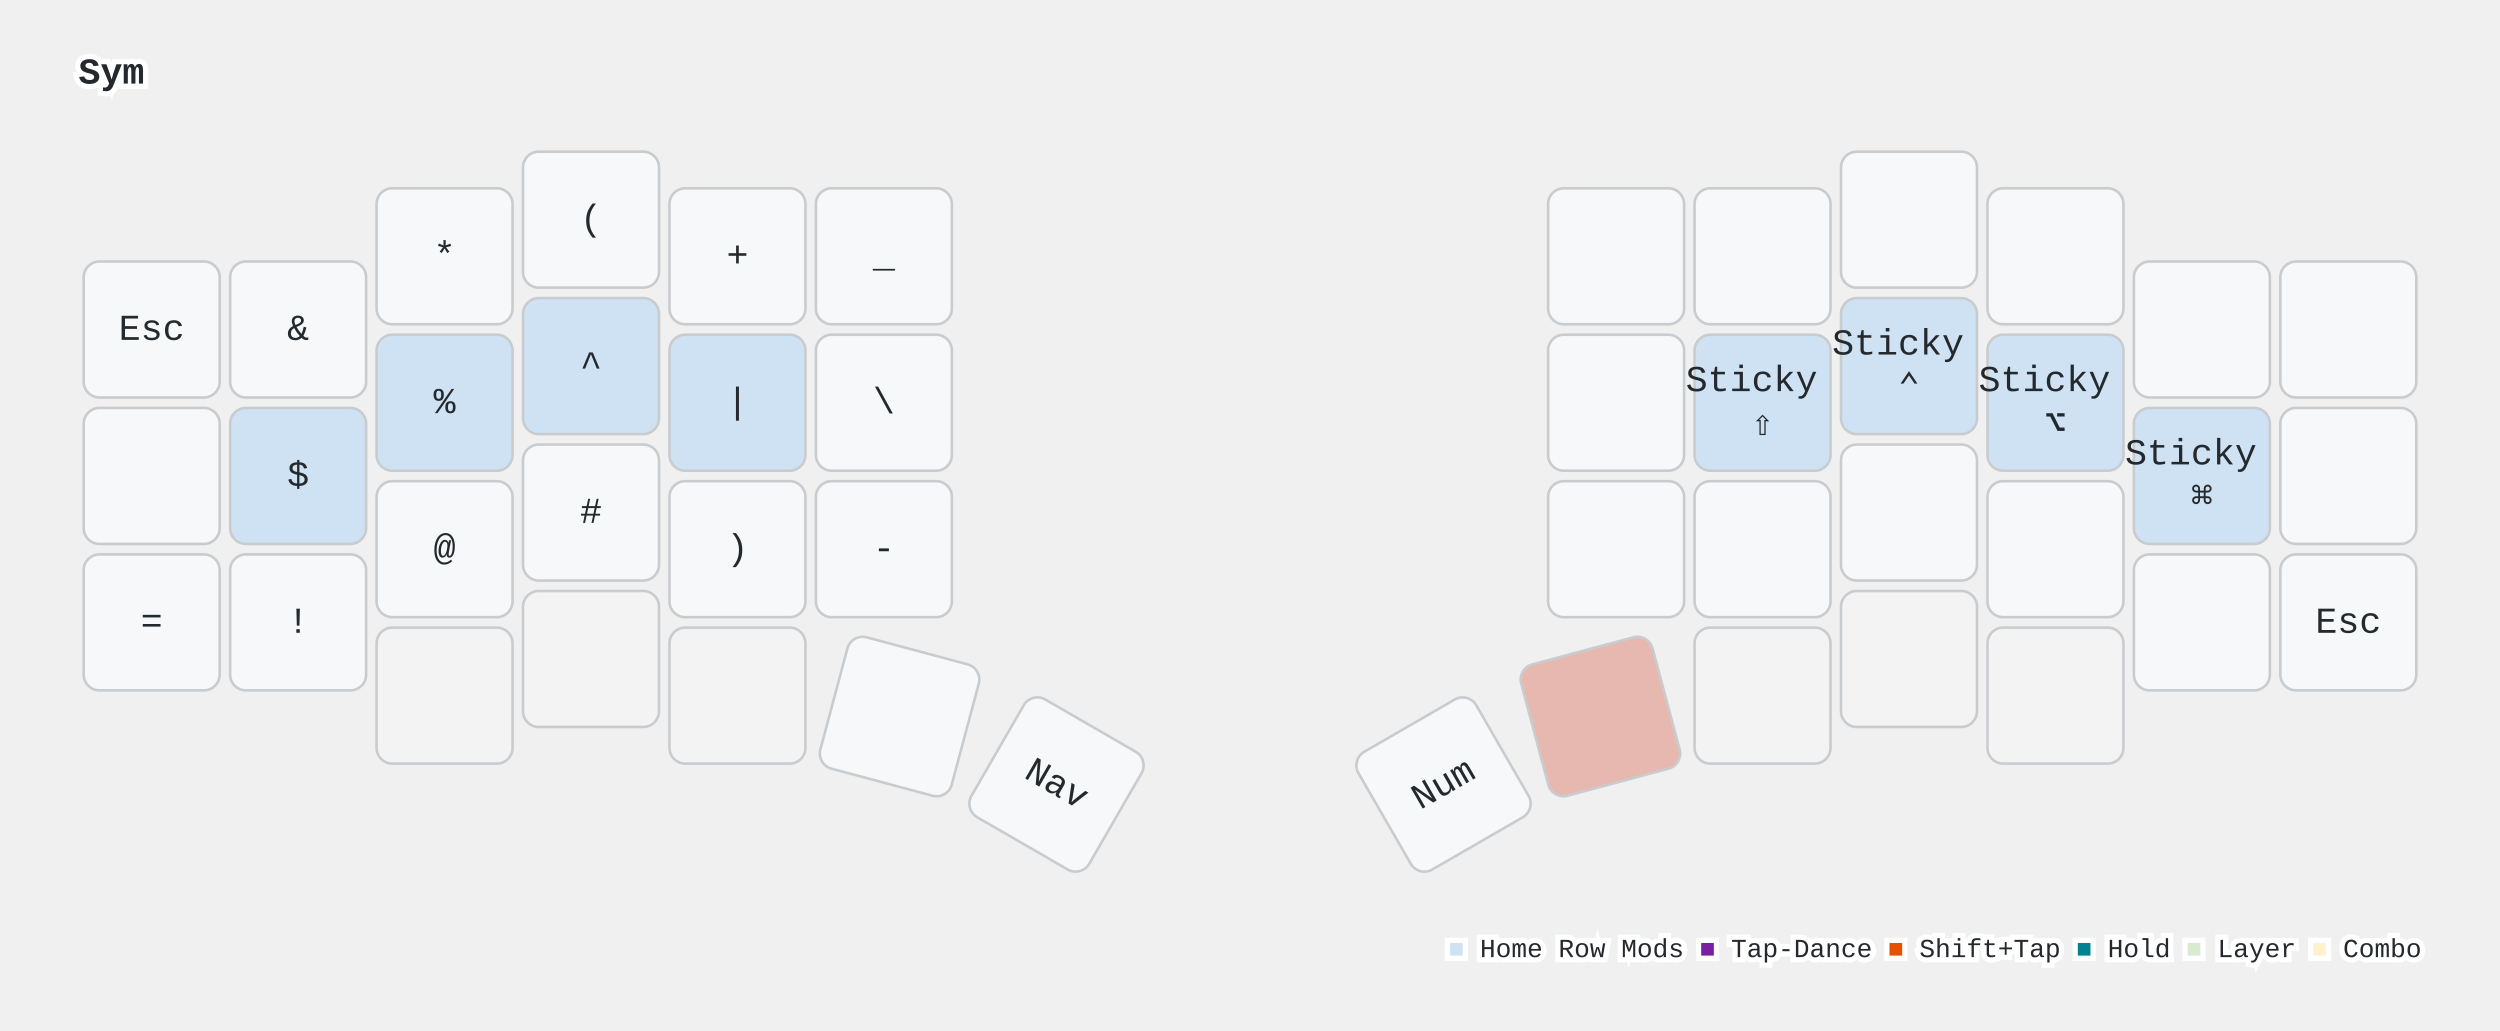
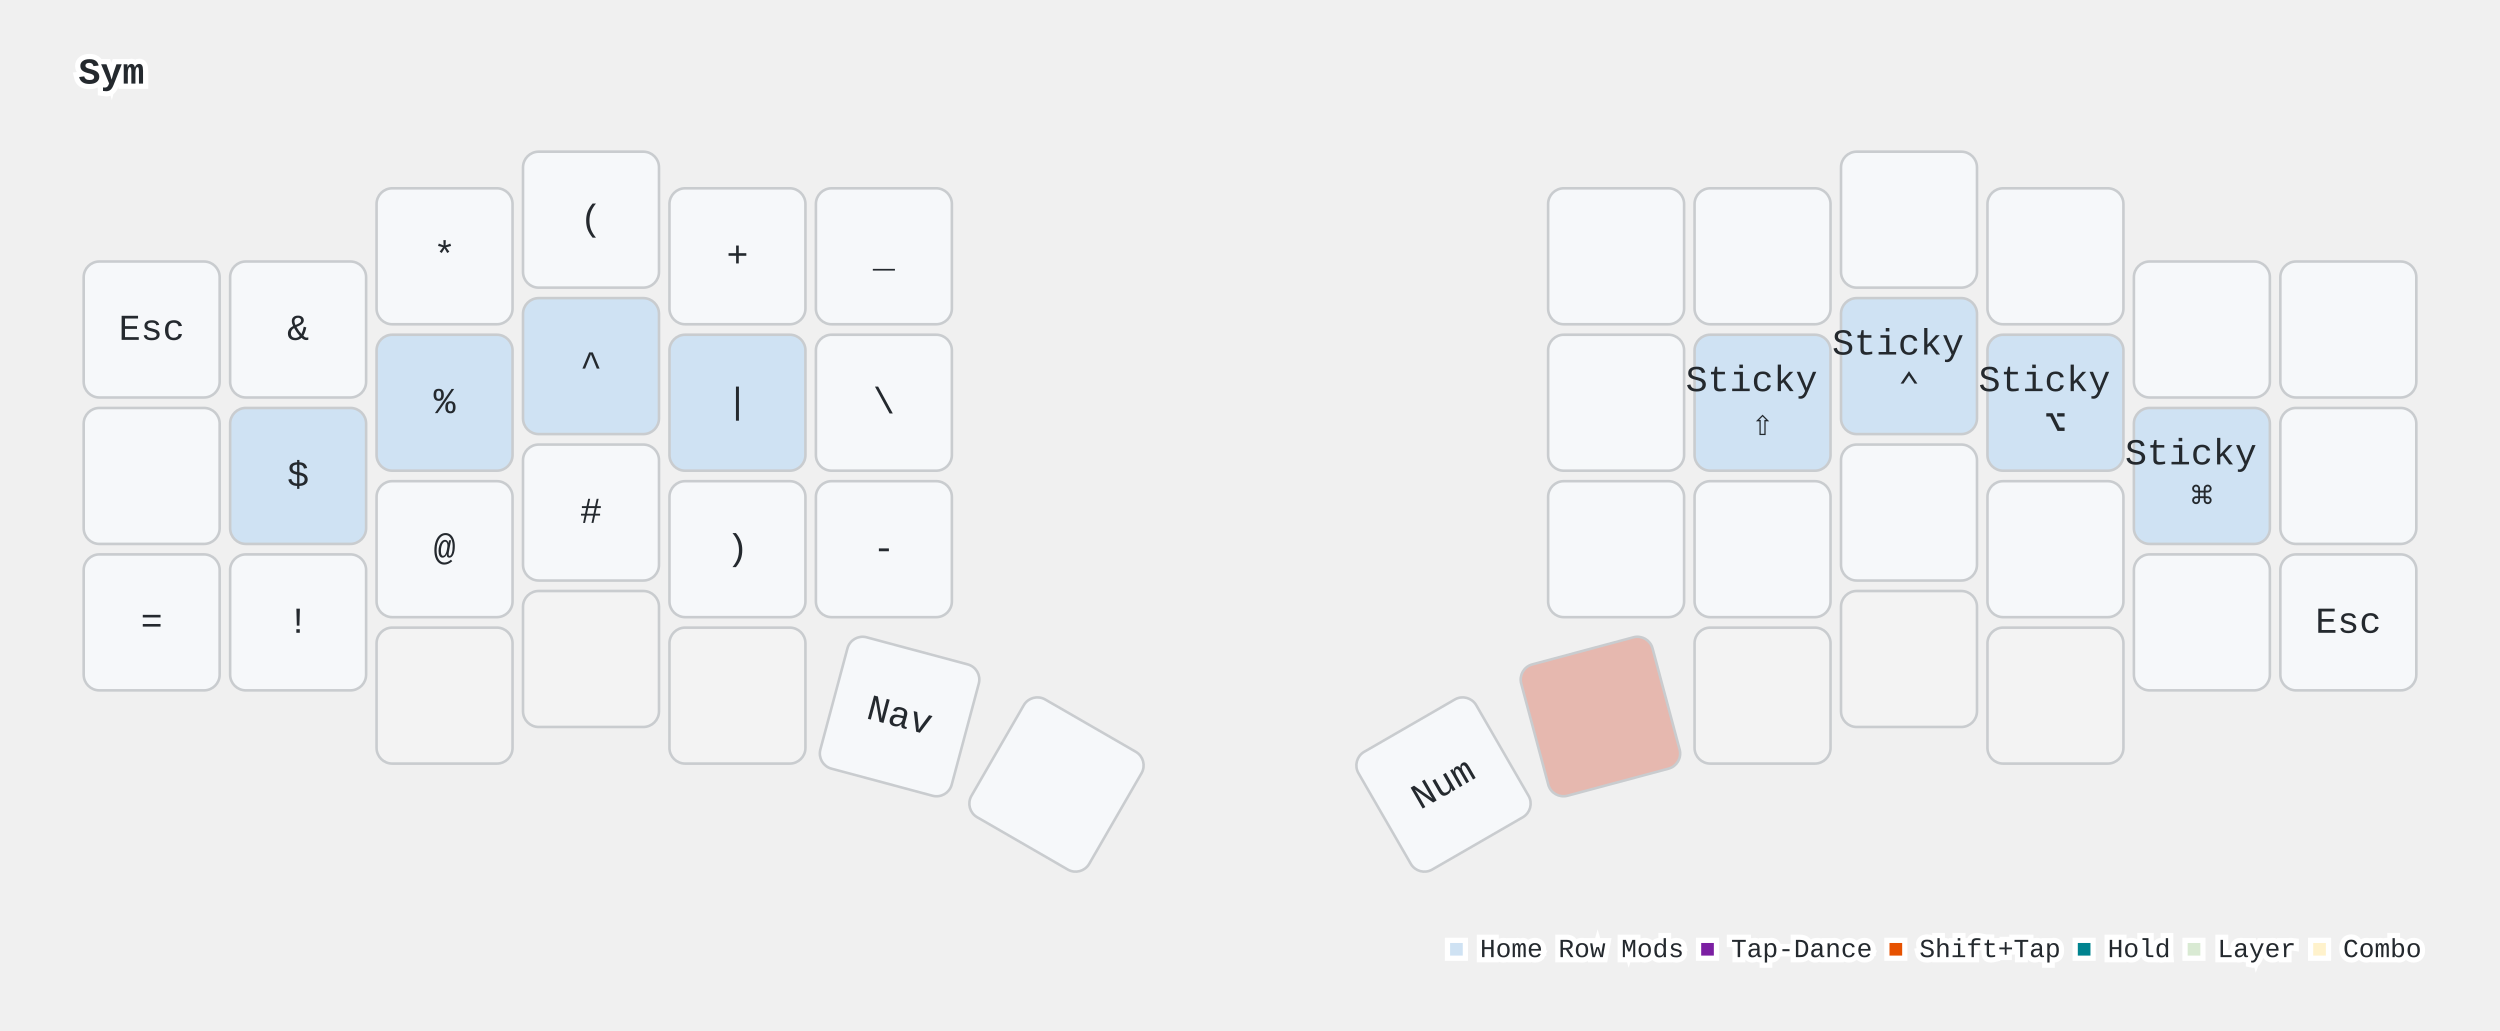
<svg xmlns="http://www.w3.org/2000/svg" xmlns:xlink="http://www.w3.org/1999/xlink" width="956" height="394" viewBox="0 0 956 394" class="keymap">
  <defs>/* start glyphs */
<svg id="mdi:backspace-outline">
      <svg id="mdi-backspace-outline" viewBox="0 0 24 24">
        <path d="M19,15.59L17.59,17L14,13.41L10.41,17L9,15.59L12.59,12L9,8.41L10.41,7L14,10.59L17.59,7L19,8.41L15.41,12L19,15.59M22,3A2,2 0 0,1 24,5V19A2,2 0 0,1 22,21H7C6.31,21 5.77,20.64 5.41,20.11L0,12L5.41,3.88C5.77,3.35 6.31,3 7,3H22M22,5H7L2.28,12L7,19H22V5Z" />
      </svg>
    </svg>
    <svg id="mdi:keyboard-return">
      <svg id="mdi-keyboard-return" viewBox="0 0 24 24">
        <path d="M19,7V11H5.83L9.41,7.41L8,6L2,12L8,18L9.41,16.58L5.83,13H21V7H19Z" />
      </svg>
    </svg>
    <svg id="mdi:keyboard-tab">
      <svg id="mdi-keyboard-tab" viewBox="0 0 24 24">
        <path d="M20,18H22V6H20M11.59,7.41L15.17,11H1V13H15.17L11.59,16.58L13,18L19,12L13,6L11.59,7.41Z" />
      </svg>
    </svg>
  </defs>/* end glyphs */
<style>/* inherit to force styles through use tags */
svg path {
    fill: inherit;
}

/* font and background color specifications */
svg.keymap {
    font-family: SFMono-Regular,Consolas,Liberation Mono,Menlo,monospace;
    font-size: 14px;
    font-kerning: normal;
    text-rendering: optimizeLegibility;
    fill: #24292e;
}

/* default key styling */
rect.key {
    fill: #f6f8fa;
}

rect.key, rect.combo {
    stroke: #c9cccf;
    stroke-width: 1;
}

/* default key side styling, only used is draw_key_sides is set */
rect.side {
    filter: brightness(90%);
}

/* color accent for combo boxes */
rect.combo, rect.combo-separate {
    fill: #cdf;
}

/* color accent for held keys */
rect.held, rect.combo.held {
    fill: #fdd;
}

/* color accent for ghost (optional) keys */
rect.ghost, rect.combo.ghost {
    stroke-dasharray: 4, 4;
    stroke-width: 2;
}

text {
    text-anchor: middle;
    dominant-baseline: middle;
}

/* styling for layer labels */
text.label {
    font-weight: bold;
    text-anchor: start;
    stroke: white;
    stroke-width: 4;
    paint-order: stroke;
}

/* styling for optional footer */
text.footer {
    text-anchor: end;
    dominant-baseline: auto;
    stroke: white;
    stroke-width: 4;
    paint-order: stroke;
}

/* styling for combo tap, and key non-tap label text */
text.combo, text.hold, text.shifted, text.left, text.right {
    font-size: 11px;
}

text.hold {
    text-anchor: middle;
    dominant-baseline: auto;
}

text.shifted {
    text-anchor: middle;
    dominant-baseline: hanging;
}

text.left {
    text-anchor: start;
}

text.right {
    text-anchor: end;
}

text.layer-activator {
    text-decoration: underline;
}

/* styling for hold/shifted label text in combo box */
text.combo.hold, text.combo.shifted, text.combo.left, text.combo.right {
    font-size: 8px;
}

/* lighter symbol for transparent keys */
text.trans {
    fill: #7b7e81;
}

/* styling for combo dendrons */
path.combo {
    stroke-width: 1;
    stroke: gray;
    fill: none;
}

/* Start Tabler Icons Cleanup */
/* cannot use height/width with glyphs */
.icon-tabler &gt; path {
    fill: inherit;
    stroke: inherit;
    stroke-width: 2;
}
/* hide tabler's default box */
.icon-tabler &gt; path[stroke="none"][fill="none"] {
    visibility: hidden;
}
/* End Tabler Icons Cleanup */

@media (prefers-color-scheme: dark) {
svg.keymap { fill: #d1d6db; }
rect.key { fill: #3f4750; }
rect.key, rect.combo { stroke: #60666c; }
rect.combo, rect.combo-separate { fill: #1f3d7a; }
rect.held, rect.combo.held { fill: #854747; }
text.label, text.footer { stroke: black; }
text.trans { fill: #7e8184; }
path.combo { stroke: #7f7f7f; }

}
svg.keymap {
  font-family: SFMono-Regular, Consolas, Liberation Mono, Menlo, monospace;
}
/* Home row mods - blue */
.keypos-13 rect, .keypos-14 rect, .keypos-15 rect, .keypos-16 rect,
.keypos-19 rect, .keypos-20 rect, .keypos-21 rect, .keypos-22 rect {
  fill: #cfe2f3;
}
/* Home row mod hold text - same teal as other hold text */
.keypos-13 .hold.glyph, .keypos-22 .hold.glyph { fill: #00838f; }
/* Tap-dance double-tap legends - purple text */
.keypos-7 text.key.shifted, .keypos-9 text.key.shifted, .keypos-13 text.key.shifted,
.keypos-22 text.key.shifted, .keypos-23 text.key.shifted, .keypos-24 text.key.shifted,
.keypos-32 text.key.shifted, .keypos-33 text.key.shifted, .keypos-34 text.key.shifted,
.keypos-35 text.key.shifted { fill: #7b1fa2; }
/* Shift+tap legends (BT Clr) - orange text */
.keypos-6 text.key.shifted, .keypos-18 text.key.shifted,
.keypos-30 text.key.shifted { fill: #e65100; }
/* Hold legends (Nav arrows ⌘←, ⌥⌫, etc.) - teal text */
text.key.hold { fill: #00838f; }

/* Transparent keys - light gray */
rect.trans { fill: #f3f3f3; }
/* Ghost/empty keys */
rect.ghost { fill: #fafafa; }
/* Layer activators - green */
.layer-activator rect { fill: #d9ead3; }
/* Combo boxes - yellow */
rect.combo { fill: #fff2cc; }
/* Held keys (layer active) */
rect.held { fill: #e6b8af; }
/* Dark mode */
@media (prefers-color-scheme: dark) {
  .keypos-13 rect, .keypos-14 rect, .keypos-15 rect, .keypos-16 rect,
  .keypos-19 rect, .keypos-20 rect, .keypos-21 rect, .keypos-22 rect {
    fill: #1a3a5c;
  }
  .keypos-13 .hold.glyph, .keypos-22 .hold.glyph { fill: #4dd0e1; }
  .keypos-7 text.key.shifted, .keypos-9 text.key.shifted, .keypos-13 text.key.shifted,
  .keypos-22 text.key.shifted, .keypos-23 text.key.shifted, .keypos-24 text.key.shifted,
  .keypos-32 text.key.shifted, .keypos-33 text.key.shifted, .keypos-34 text.key.shifted,
  .keypos-35 text.key.shifted { fill: #ce93d8; }
  .keypos-6 text.key.shifted, .keypos-18 text.key.shifted,
  .keypos-30 text.key.shifted { fill: #ffb74d; }
  text.key.hold { fill: #4dd0e1; }

  rect.trans { fill: #2a2a2a; }
  rect.ghost { fill: #1a1a1a; }
  .layer-activator rect { fill: #274e13; }
  rect.combo { fill: #7f6000; }
  rect.held { fill: #5b3a3a; }
}
</style>
  <g transform="translate(30, 0)" class="layer-Sym">
    <text x="0" y="28" class="label" id="Sym">Sym</text>
    <g transform="translate(0, 56)">
      <g transform="translate(28, 70)" class="key keypos-0">
        <rect rx="6" ry="6" x="-26" y="-26" width="52" height="52" class="key" />
        <text x="0" y="0" class="key tap">Esc</text>
      </g>
      <g transform="translate(84, 70)" class="key keypos-1">
        <rect rx="6" ry="6" x="-26" y="-26" width="52" height="52" class="key" />
        <text x="0" y="0" class="key tap">&amp;</text>
      </g>
      <g transform="translate(140, 42)" class="key keypos-2">
        <rect rx="6" ry="6" x="-26" y="-26" width="52" height="52" class="key" />
        <text x="0" y="0" class="key tap">*</text>
      </g>
      <g transform="translate(196, 28)" class="key keypos-3">
        <rect rx="6" ry="6" x="-26" y="-26" width="52" height="52" class="key" />
        <text x="0" y="0" class="key tap">(</text>
      </g>
      <g transform="translate(252, 42)" class="key keypos-4">
        <rect rx="6" ry="6" x="-26" y="-26" width="52" height="52" class="key" />
        <text x="0" y="0" class="key tap">+</text>
      </g>
      <g transform="translate(308, 42)" class="key keypos-5">
        <rect rx="6" ry="6" x="-26" y="-26" width="52" height="52" class="key" />
        <text x="0" y="0" class="key tap">_</text>
      </g>
      <g transform="translate(588, 42)" class="key keypos-6">
        <rect rx="6" ry="6" x="-26" y="-26" width="52" height="52" class="key" />
      </g>
      <g transform="translate(644, 42)" class="key keypos-7">
        <rect rx="6" ry="6" x="-26" y="-26" width="52" height="52" class="key" />
      </g>
      <g transform="translate(700, 28)" class="key keypos-8">
        <rect rx="6" ry="6" x="-26" y="-26" width="52" height="52" class="key" />
      </g>
      <g transform="translate(756, 42)" class="key keypos-9">
        <rect rx="6" ry="6" x="-26" y="-26" width="52" height="52" class="key" />
      </g>
      <g transform="translate(812, 70)" class="key keypos-10">
        <rect rx="6" ry="6" x="-26" y="-26" width="52" height="52" class="key" />
      </g>
      <g transform="translate(868, 70)" class="key keypos-11">
        <rect rx="6" ry="6" x="-26" y="-26" width="52" height="52" class="key" />
        <use href="#mdi:backspace-outline" xlink:href="#mdi:backspace-outline" x="-7" y="-7" height="14" width="14.0" class="key tap glyph mdi:backspace-outline" />
      </g>
      <g transform="translate(28, 126)" class="key keypos-12">
        <rect rx="6" ry="6" x="-26" y="-26" width="52" height="52" class="key" />
        <use href="#mdi:keyboard-tab" xlink:href="#mdi:keyboard-tab" x="-7" y="-7" height="14" width="14.0" class="key tap glyph mdi:keyboard-tab" />
      </g>
      <g transform="translate(84, 126)" class="key keypos-13">
        <rect rx="6" ry="6" x="-26" y="-26" width="52" height="52" class="key" />
        <text x="0" y="0" class="key tap">$</text>
      </g>
      <g transform="translate(140, 98)" class="key keypos-14">
        <rect rx="6" ry="6" x="-26" y="-26" width="52" height="52" class="key" />
        <text x="0" y="0" class="key tap">%</text>
      </g>
      <g transform="translate(196, 84)" class="key keypos-15">
        <rect rx="6" ry="6" x="-26" y="-26" width="52" height="52" class="key" />
        <text x="0" y="0" class="key tap">^</text>
      </g>
      <g transform="translate(252, 98)" class="key keypos-16">
        <rect rx="6" ry="6" x="-26" y="-26" width="52" height="52" class="key" />
        <text x="0" y="0" class="key tap">|</text>
      </g>
      <g transform="translate(308, 98)" class="key keypos-17">
        <rect rx="6" ry="6" x="-26" y="-26" width="52" height="52" class="key" />
        <text x="0" y="0" class="key tap">\</text>
      </g>
      <g transform="translate(588, 98)" class="key keypos-18">
        <rect rx="6" ry="6" x="-26" y="-26" width="52" height="52" class="key" />
      </g>
      <g transform="translate(644, 98)" class="key keypos-19">
        <rect rx="6" ry="6" x="-26" y="-26" width="52" height="52" class="key" />
        <text x="0" y="0" class="key tap">
          <tspan x="0" dy="-0.6em">Sticky</tspan>
          <tspan x="0" dy="1.2em">⇧</tspan>
        </text>
      </g>
      <g transform="translate(700, 84)" class="key keypos-20">
        <rect rx="6" ry="6" x="-26" y="-26" width="52" height="52" class="key" />
        <text x="0" y="0" class="key tap">
          <tspan x="0" dy="-0.6em">Sticky</tspan>
          <tspan x="0" dy="1.2em">⌃</tspan>
        </text>
      </g>
      <g transform="translate(756, 98)" class="key keypos-21">
        <rect rx="6" ry="6" x="-26" y="-26" width="52" height="52" class="key" />
        <text x="0" y="0" class="key tap">
          <tspan x="0" dy="-0.6em">Sticky</tspan>
          <tspan x="0" dy="1.2em">⌥</tspan>
        </text>
      </g>
      <g transform="translate(812, 126)" class="key keypos-22">
        <rect rx="6" ry="6" x="-26" y="-26" width="52" height="52" class="key" />
        <text x="0" y="0" class="key tap">
          <tspan x="0" dy="-0.6em">Sticky</tspan>
          <tspan x="0" dy="1.2em">⌘</tspan>
        </text>
      </g>
      <g transform="translate(868, 126)" class="key keypos-23">
        <rect rx="6" ry="6" x="-26" y="-26" width="52" height="52" class="key" />
      </g>
      <g transform="translate(28, 182)" class="key keypos-24">
        <rect rx="6" ry="6" x="-26" y="-26" width="52" height="52" class="key" />
        <text x="0" y="0" class="key tap">=</text>
      </g>
      <g transform="translate(84, 182)" class="key keypos-25">
        <rect rx="6" ry="6" x="-26" y="-26" width="52" height="52" class="key" />
        <text x="0" y="0" class="key tap">!</text>
      </g>
      <g transform="translate(140, 154)" class="key keypos-26">
        <rect rx="6" ry="6" x="-26" y="-26" width="52" height="52" class="key" />
        <text x="0" y="0" class="key tap">@</text>
      </g>
      <g transform="translate(196, 140)" class="key keypos-27">
        <rect rx="6" ry="6" x="-26" y="-26" width="52" height="52" class="key" />
        <text x="0" y="0" class="key tap">#</text>
      </g>
      <g transform="translate(252, 154)" class="key keypos-28">
        <rect rx="6" ry="6" x="-26" y="-26" width="52" height="52" class="key" />
        <text x="0" y="0" class="key tap">)</text>
      </g>
      <g transform="translate(308, 154)" class="key keypos-29">
        <rect rx="6" ry="6" x="-26" y="-26" width="52" height="52" class="key" />
        <text x="0" y="0" class="key tap">-</text>
      </g>
      <g transform="translate(588, 154)" class="key keypos-30">
        <rect rx="6" ry="6" x="-26" y="-26" width="52" height="52" class="key" />
      </g>
      <g transform="translate(644, 154)" class="key keypos-31">
        <rect rx="6" ry="6" x="-26" y="-26" width="52" height="52" class="key" />
      </g>
      <g transform="translate(700, 140)" class="key keypos-32">
        <rect rx="6" ry="6" x="-26" y="-26" width="52" height="52" class="key" />
      </g>
      <g transform="translate(756, 154)" class="key keypos-33">
        <rect rx="6" ry="6" x="-26" y="-26" width="52" height="52" class="key" />
      </g>
      <g transform="translate(812, 182)" class="key keypos-34">
        <rect rx="6" ry="6" x="-26" y="-26" width="52" height="52" class="key" />
      </g>
      <g transform="translate(868, 182)" class="key keypos-35">
        <rect rx="6" ry="6" x="-26" y="-26" width="52" height="52" class="key" />
        <text x="0" y="0" class="key tap">Esc</text>
      </g>
      <g transform="translate(140, 210)" class="key trans keypos-36">
        <rect rx="6" ry="6" x="-26" y="-26" width="52" height="52" class="key trans" />
      </g>
      <g transform="translate(196, 196)" class="key trans keypos-37">
        <rect rx="6" ry="6" x="-26" y="-26" width="52" height="52" class="key trans" />
      </g>
      <g transform="translate(252, 210)" class="key trans keypos-38">
        <rect rx="6" ry="6" x="-26" y="-26" width="52" height="52" class="key trans" />
      </g>
      <g transform="translate(314, 218) rotate(15.0)" class="key keypos-39">
        <rect rx="6" ry="6" x="-26" y="-26" width="52" height="52" class="key" />
+         <text x="0" y="0" class="key tap">Nav</text>
+       </g>
+       <g transform="translate(374, 244) rotate(30.0)" class="key keypos-40">
+         <rect rx="6" ry="6" x="-26" y="-26" width="52" height="52" class="key" />
        <use href="#mdi:keyboard-return" xlink:href="#mdi:keyboard-return" x="-7" y="-7" height="14" width="14.0" class="key tap glyph mdi:keyboard-return" />
-       </g>
-       <g transform="translate(374, 244) rotate(30.0)" class="key keypos-40">
-         <rect rx="6" ry="6" x="-26" y="-26" width="52" height="52" class="key" />
-         <text x="0" y="0" class="key tap">Nav</text>
      </g>
      <g transform="translate(522, 244) rotate(-30.0)" class="key keypos-41">
        <rect rx="6" ry="6" x="-26" y="-26" width="52" height="52" class="key" />
        <text x="0" y="0" class="key tap">Num</text>
      </g>
      <g transform="translate(582, 218) rotate(-15.0)" class="key held keypos-42">
        <rect rx="6" ry="6" x="-26" y="-26" width="52" height="52" class="key held" />
      </g>
      <g transform="translate(644, 210)" class="key trans keypos-43">
        <rect rx="6" ry="6" x="-26" y="-26" width="52" height="52" class="key trans" />
      </g>
      <g transform="translate(700, 196)" class="key trans keypos-44">
        <rect rx="6" ry="6" x="-26" y="-26" width="52" height="52" class="key trans" />
      </g>
      <g transform="translate(756, 210)" class="key trans keypos-45">
        <rect rx="6" ry="6" x="-26" y="-26" width="52" height="52" class="key trans" />
      </g>
    </g>
  </g>
  <text x="926.0" y="366.0" class="footer">
    <tspan style="font-size: 10px;">
      <tspan fill="#cfe2f3">■</tspan> Home Row Mods   <tspan fill="#7b1fa2">■</tspan> Tap-Dance   <tspan fill="#e65100">■</tspan> Shift+Tap   <tspan fill="#00838f">■</tspan> Hold   <tspan fill="#d9ead3">■</tspan> Layer   <tspan fill="#fff2cc">■</tspan> Combo</tspan>
  </text>
</svg>
